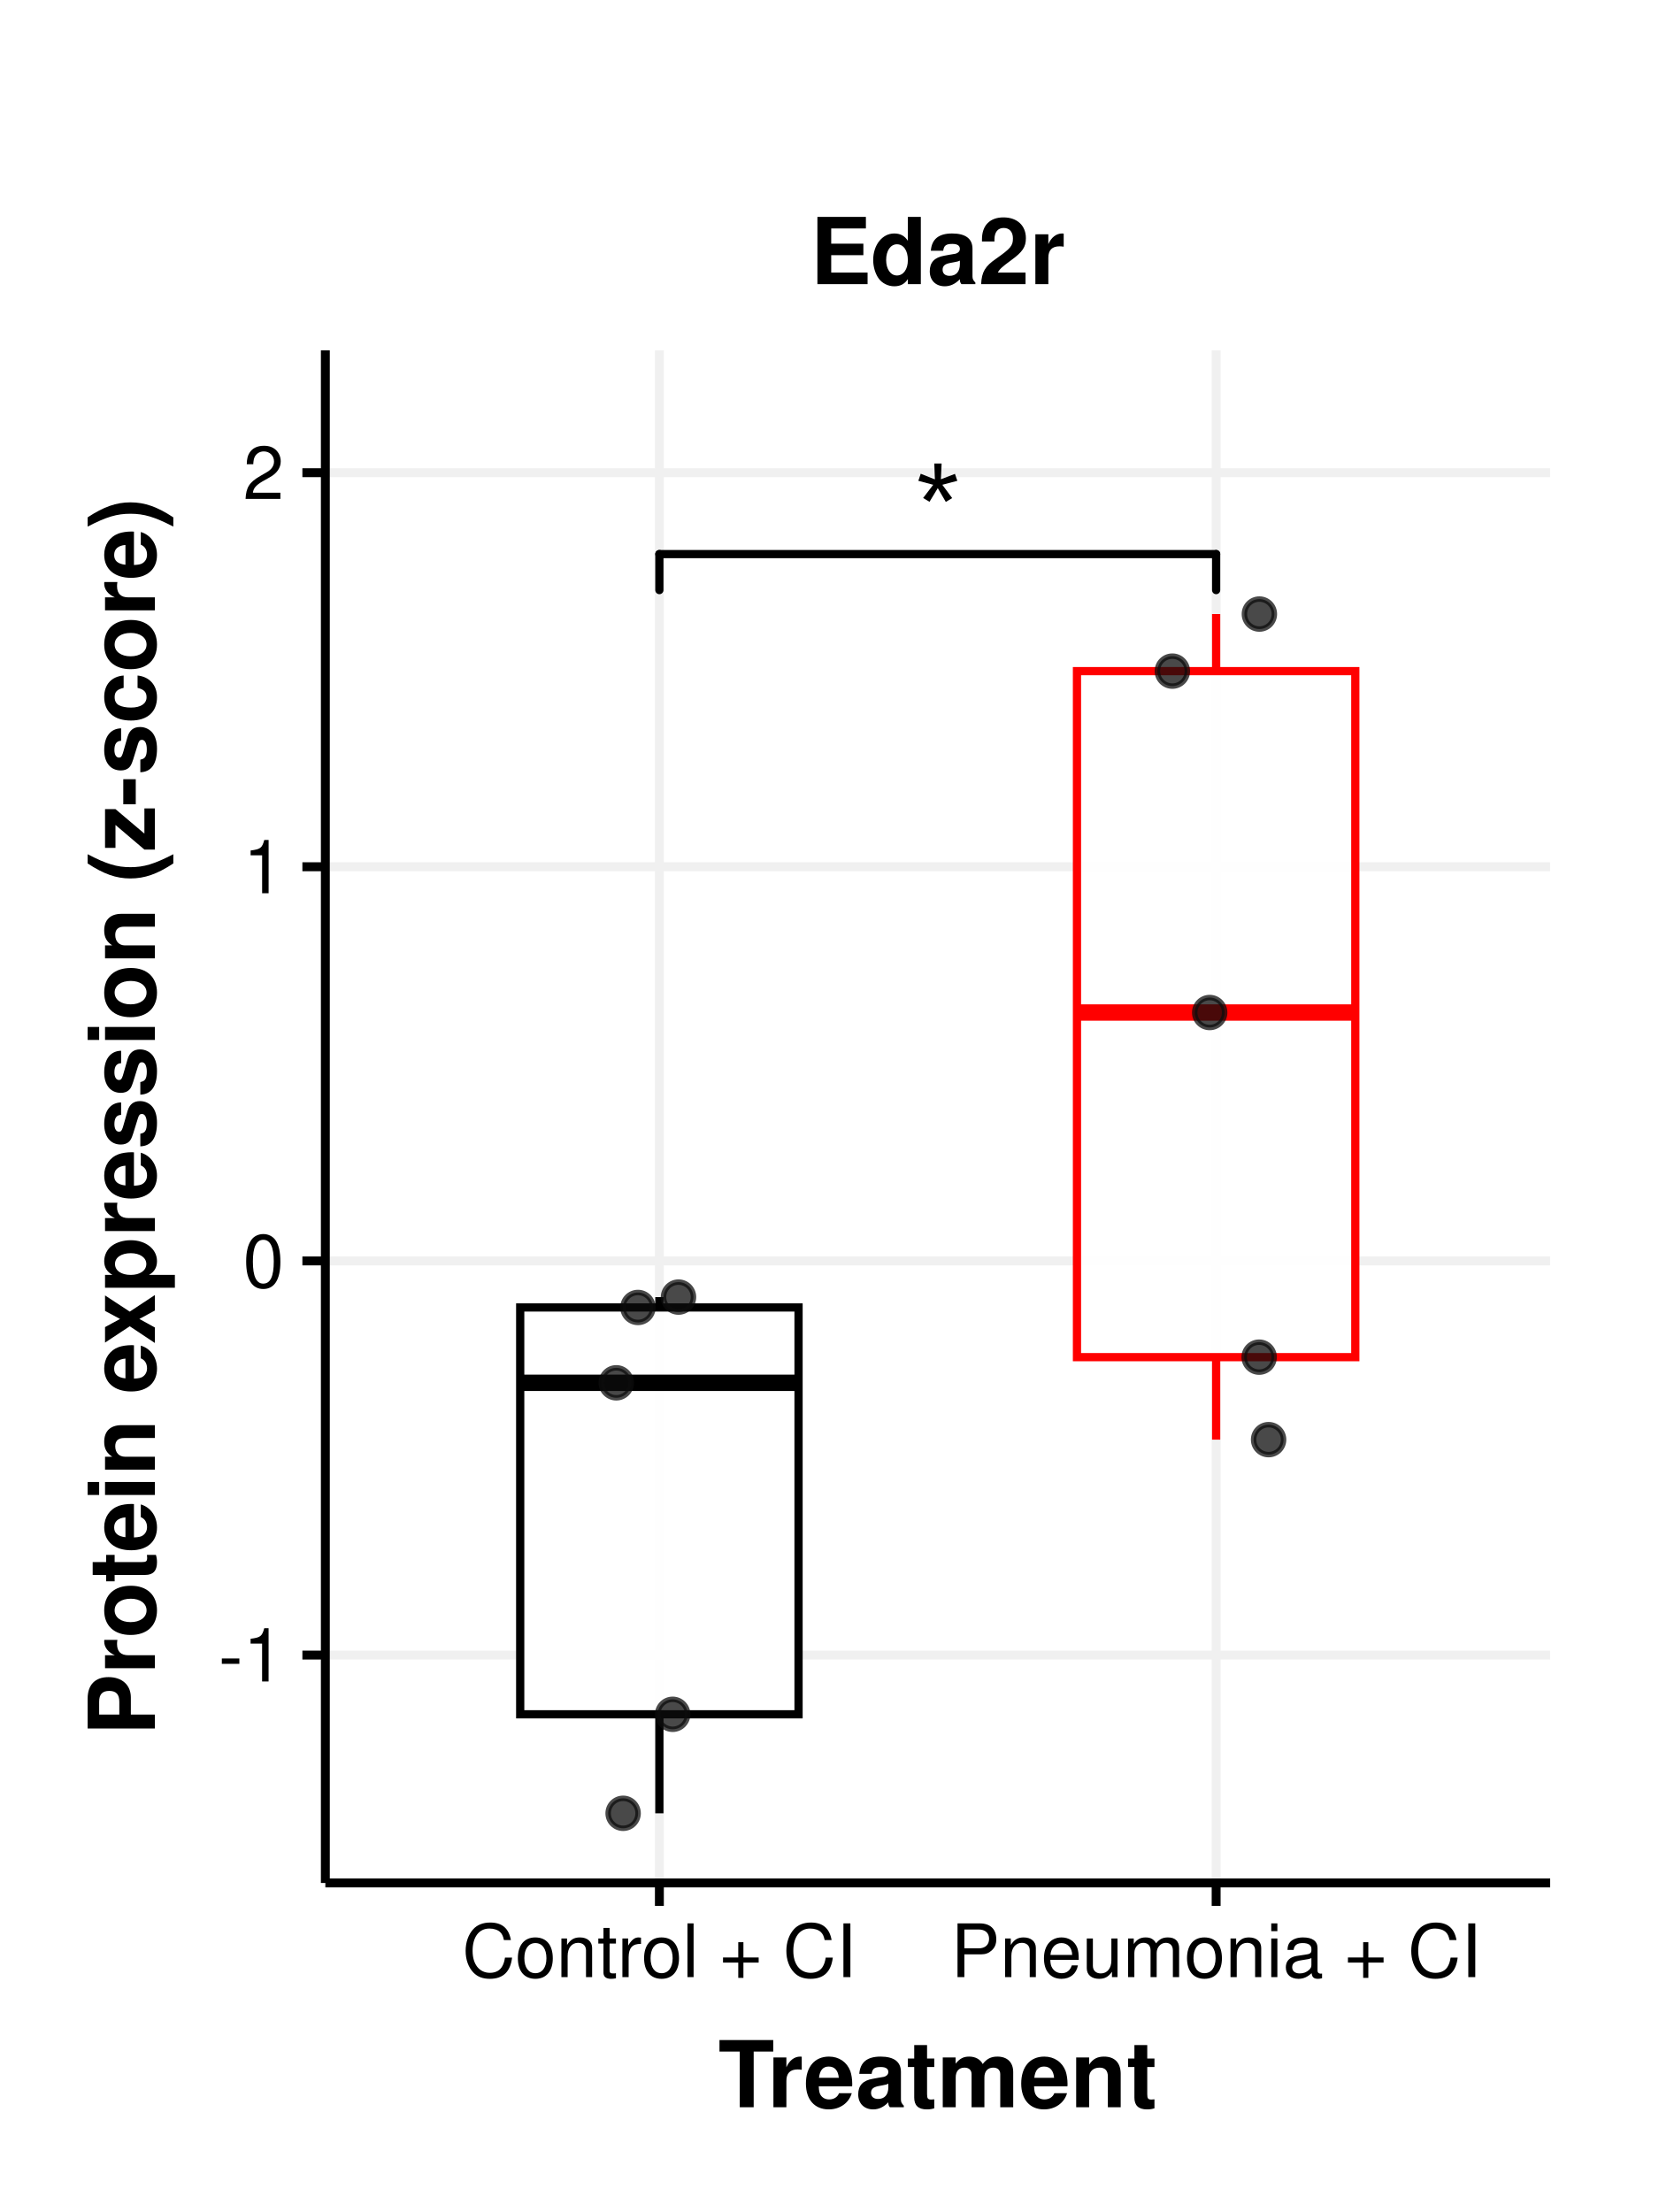
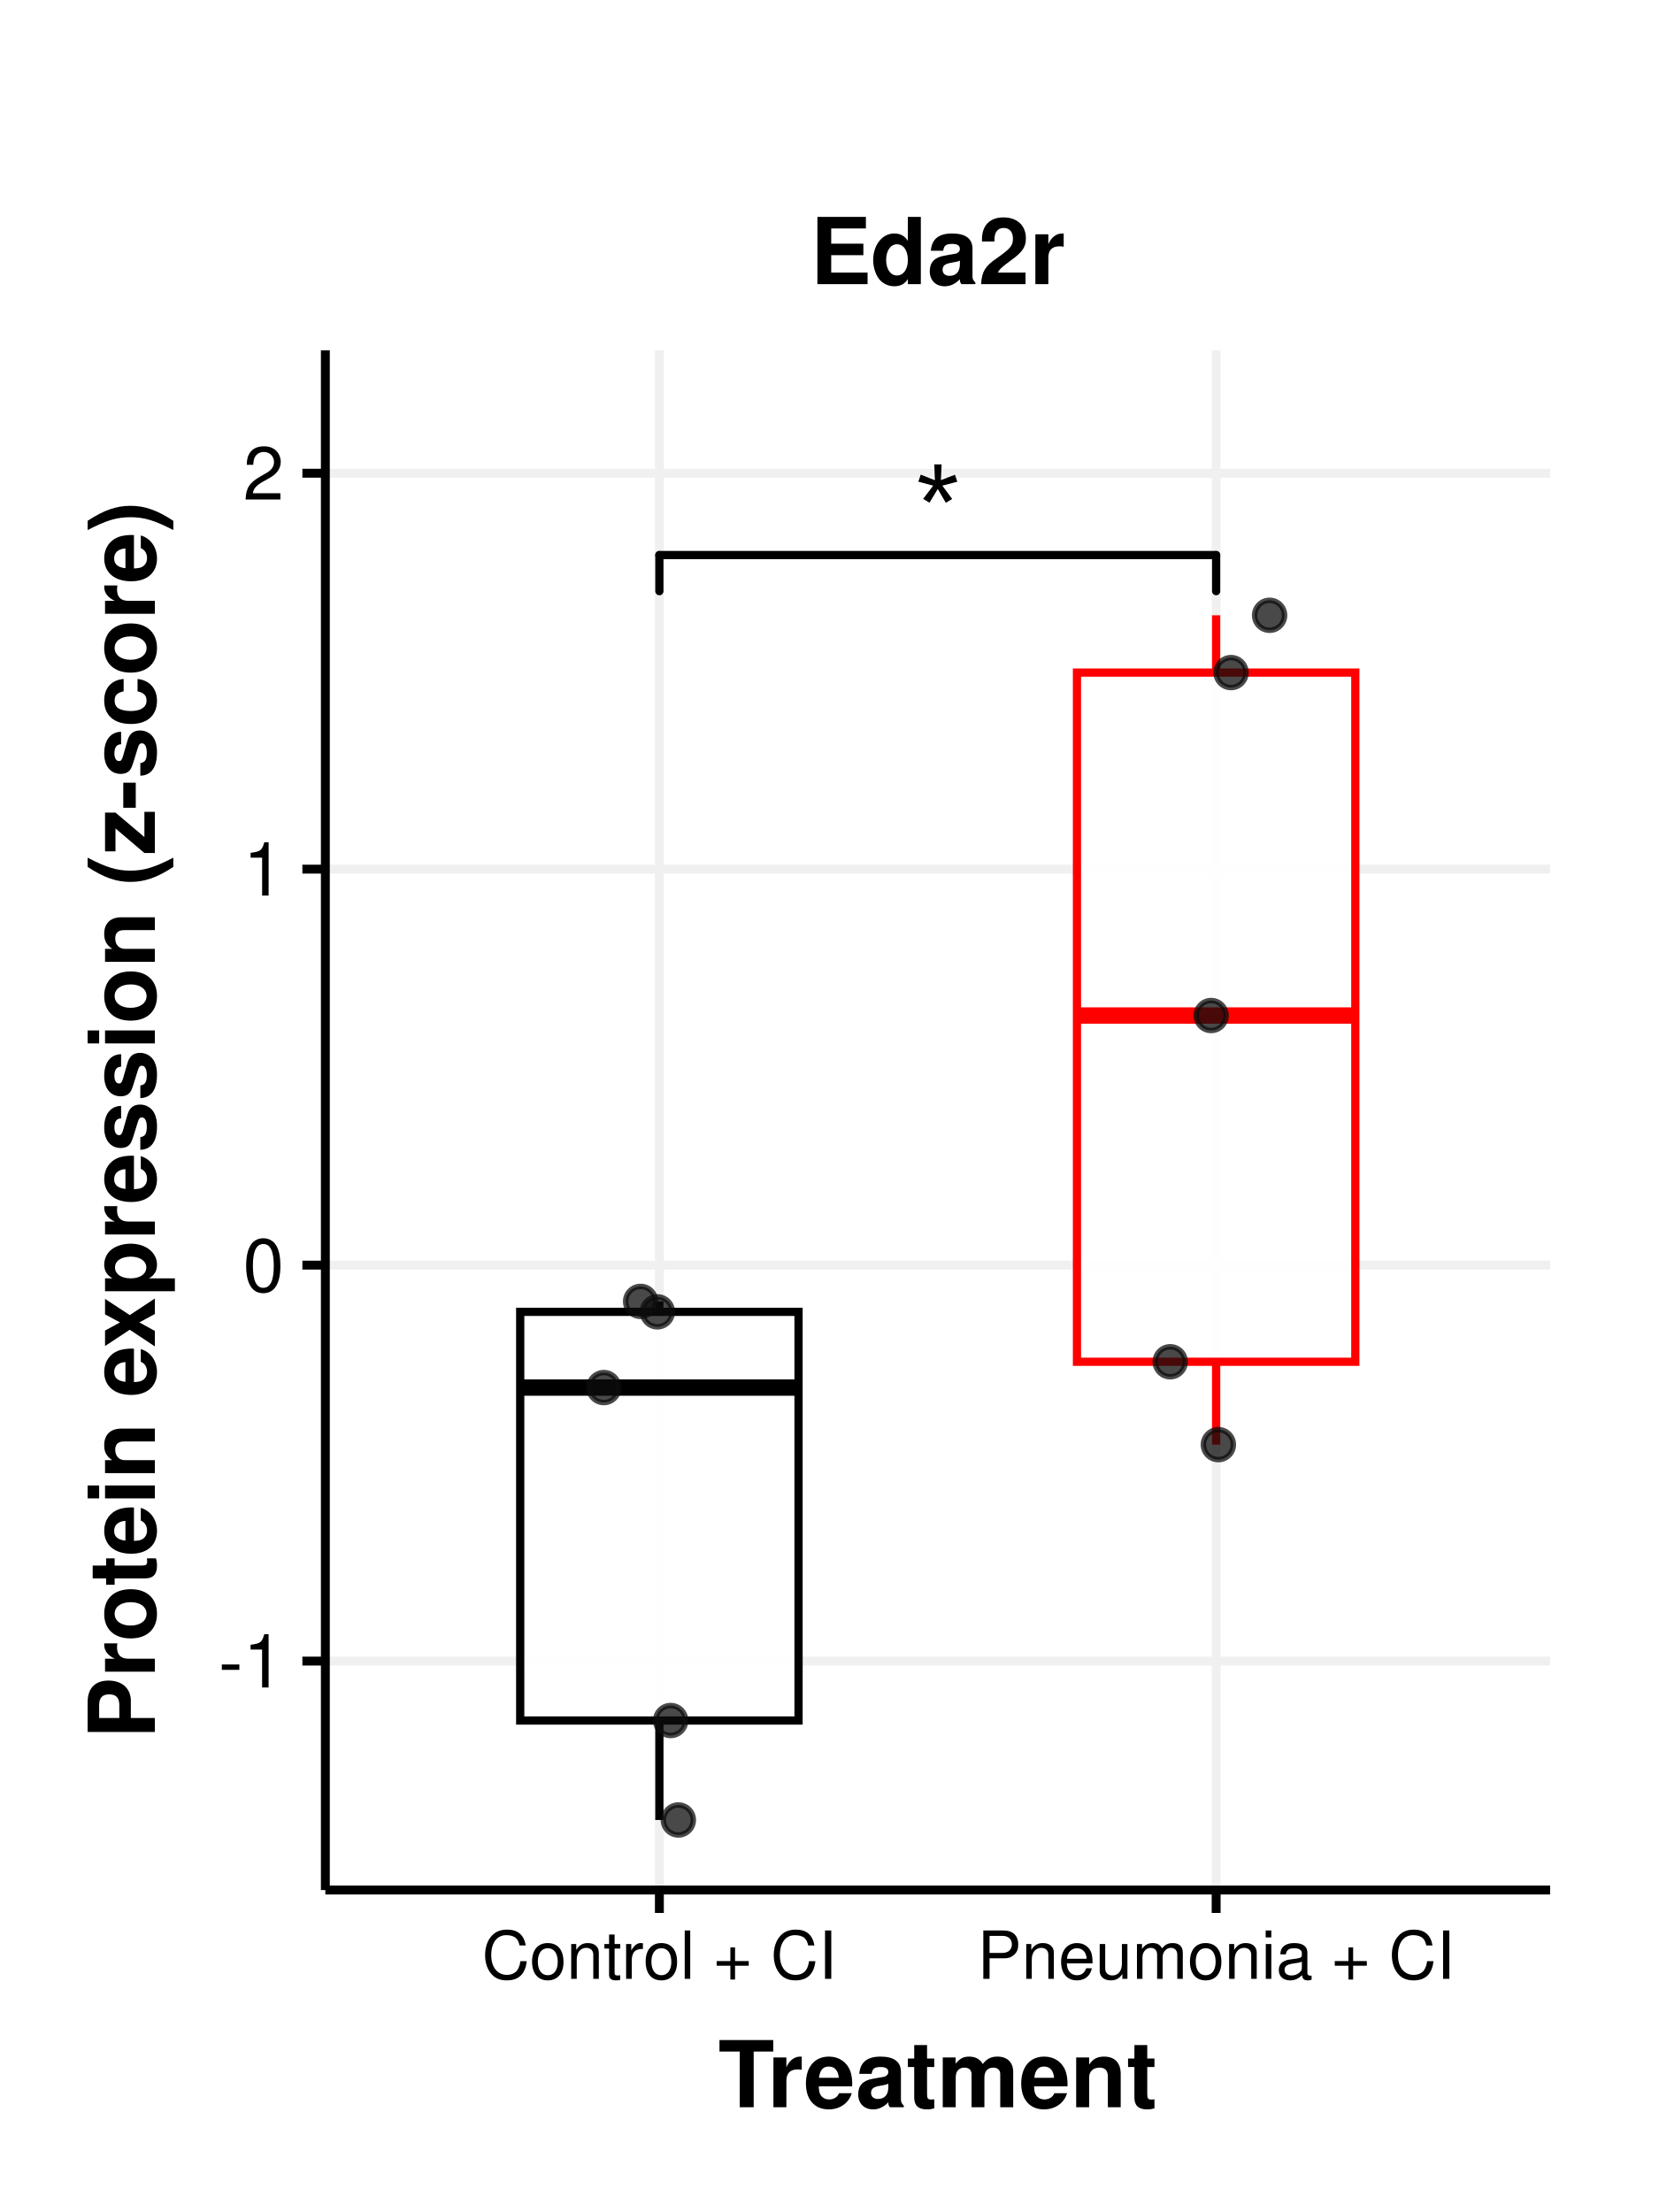
<svg xmlns="http://www.w3.org/2000/svg" class="svglite" width="216.00pt" height="288.00pt" viewBox="0 0 216.00 288.00">
  <defs>
    <style type="text/css">
    .svglite line, .svglite polyline, .svglite polygon, .svglite path, .svglite rect, .svglite circle {
      fill: none;
      stroke: #000000;
      stroke-linecap: round;
      stroke-linejoin: round;
      stroke-miterlimit: 10.00;
    }
    .svglite text {
      white-space: pre;
    }
  </style>
  </defs>
  <rect width="100%" height="100%" style="stroke: none; fill: #FFFFFF;" />
  <defs>
    <clipPath id="cpMC4wMHwyMTYuMDB8MC4wMHwyODguMDA=">
      <rect x="0.00" y="0.00" width="216.00" height="288.00" />
    </clipPath>
  </defs>
  <g clip-path="url(#cpMC4wMHwyMTYuMDB8MC4wMHwyODguMDA=)">
    <rect x="0.00" y="0.00" width="216.00" height="288.00" style="stroke-width: 1.16; stroke: none; fill: #FFFFFF;" />
  </g>
  <defs>
-     <clipPath id="cpNDIuMzZ8MjAxLjgzfDQ1LjYxfDI0NS4xNg==">
-       <rect x="42.36" y="45.61" width="159.46" height="199.55" />
+     <clipPath id="cpNDIuMzZ8MjAxLjgzfDQ1LjYxfDI0Ni4wOA==">
+       <rect x="42.36" y="45.61" width="159.46" height="200.46" />
    </clipPath>
  </defs>
-   <g clip-path="url(#cpNDIuMzZ8MjAxLjgzfDQ1LjYxfDI0NS4xNg==)">
-     <rect x="42.36" y="45.61" width="159.46" height="199.55" style="stroke-width: 1.16; stroke: none; fill: #FFFFFF;" />
-     <polyline points="42.36,215.49 201.83,215.49 " style="stroke-width: 1.16; stroke: #F0F0F0; stroke-linecap: butt;" />
-     <polyline points="42.36,164.17 201.83,164.17 " style="stroke-width: 1.16; stroke: #F0F0F0; stroke-linecap: butt;" />
-     <polyline points="42.36,112.85 201.83,112.85 " style="stroke-width: 1.16; stroke: #F0F0F0; stroke-linecap: butt;" />
-     <polyline points="42.36,61.54 201.83,61.54 " style="stroke-width: 1.16; stroke: #F0F0F0; stroke-linecap: butt;" />
-     <polyline points="85.85,245.16 85.85,45.61 " style="stroke-width: 1.16; stroke: #F0F0F0; stroke-linecap: butt;" />
-     <polyline points="158.34,245.16 158.34,45.61 " style="stroke-width: 1.16; stroke: #F0F0F0; stroke-linecap: butt;" />
-     <text x="122.10" y="70.15" text-anchor="middle" style="font-size: 14.23px; font-family: &quot;Arial&quot;;" textLength="5.54px" lengthAdjust="spacingAndGlyphs">*</text>
-     <line x1="85.85" y1="76.83" x2="85.85" y2="72.14" style="stroke-width: 1.07;" />
-     <line x1="85.85" y1="72.14" x2="158.34" y2="72.14" style="stroke-width: 1.07;" />
-     <line x1="158.34" y1="72.14" x2="158.34" y2="76.83" style="stroke-width: 1.07;" />
-     <line x1="85.85" y1="170.23" x2="85.85" y2="168.88" style="stroke-width: 1.07; stroke-linecap: butt;" />
-     <line x1="85.85" y1="223.20" x2="85.85" y2="236.09" style="stroke-width: 1.07; stroke-linecap: butt;" />
-     <polygon points="67.73,170.23 67.73,223.20 103.97,223.20 103.97,170.23 67.73,170.23 " style="stroke-width: 1.07; stroke-linecap: butt; stroke-linejoin: miter; fill: #FFFFFF; fill-opacity: 0.90;" />
-     <line x1="67.73" y1="180.04" x2="103.97" y2="180.04" style="stroke-width: 2.13; stroke-linecap: butt; stroke-linejoin: miter;" />
-     <line x1="158.34" y1="87.38" x2="158.34" y2="79.95" style="stroke-width: 1.07; stroke: #FF0000; stroke-linecap: butt;" />
-     <line x1="158.34" y1="176.70" x2="158.34" y2="187.44" style="stroke-width: 1.07; stroke: #FF0000; stroke-linecap: butt;" />
-     <polygon points="140.22,87.38 140.22,176.70 176.46,176.70 176.46,87.38 140.22,87.38 " style="stroke-width: 1.07; stroke: #FF0000; stroke-linecap: butt; stroke-linejoin: miter; fill: #FFFFFF; fill-opacity: 0.90;" />
-     <line x1="140.22" y1="131.83" x2="176.46" y2="131.83" style="stroke-width: 2.13; stroke: #FF0000; stroke-linecap: butt; stroke-linejoin: miter;" />
-     <circle cx="88.34" cy="168.88" r="1.95" style="stroke-width: 0.71; stroke: #0D0D0D; stroke-opacity: 0.75; fill: #0D0D0D; fill-opacity: 0.75;" />
-     <circle cx="87.58" cy="223.20" r="1.95" style="stroke-width: 0.71; stroke: #0D0D0D; stroke-opacity: 0.75; fill: #0D0D0D; fill-opacity: 0.75;" />
-     <circle cx="80.24" cy="180.04" r="1.95" style="stroke-width: 0.71; stroke: #0D0D0D; stroke-opacity: 0.75; fill: #0D0D0D; fill-opacity: 0.75;" />
-     <circle cx="83.06" cy="170.23" r="1.95" style="stroke-width: 0.71; stroke: #0D0D0D; stroke-opacity: 0.75; fill: #0D0D0D; fill-opacity: 0.75;" />
-     <circle cx="81.13" cy="236.09" r="1.95" style="stroke-width: 0.71; stroke: #0D0D0D; stroke-opacity: 0.75; fill: #0D0D0D; fill-opacity: 0.75;" />
-     <circle cx="163.97" cy="79.95" r="1.95" style="stroke-width: 0.71; stroke: #0D0D0D; stroke-opacity: 0.75; fill: #0D0D0D; fill-opacity: 0.75;" />
-     <circle cx="163.94" cy="176.70" r="1.95" style="stroke-width: 0.71; stroke: #0D0D0D; stroke-opacity: 0.75; fill: #0D0D0D; fill-opacity: 0.75;" />
-     <circle cx="165.17" cy="187.44" r="1.95" style="stroke-width: 0.71; stroke: #0D0D0D; stroke-opacity: 0.75; fill: #0D0D0D; fill-opacity: 0.75;" />
-     <circle cx="157.50" cy="131.83" r="1.95" style="stroke-width: 0.71; stroke: #0D0D0D; stroke-opacity: 0.75; fill: #0D0D0D; fill-opacity: 0.75;" />
-     <circle cx="152.64" cy="87.38" r="1.95" style="stroke-width: 0.71; stroke: #0D0D0D; stroke-opacity: 0.75; fill: #0D0D0D; fill-opacity: 0.75;" />
-     <rect x="42.36" y="45.61" width="159.46" height="199.55" style="stroke-width: 1.16; stroke: none;" />
+   <g clip-path="url(#cpNDIuMzZ8MjAxLjgzfDQ1LjYxfDI0Ni4wOA==)">
+     <rect x="42.36" y="45.61" width="159.46" height="200.46" style="stroke-width: 1.16; stroke: none; fill: #FFFFFF;" />
+     <polyline points="42.36,216.27 201.83,216.27 " style="stroke-width: 1.16; stroke: #F0F0F0; stroke-linecap: butt;" />
+     <polyline points="42.36,164.72 201.83,164.72 " style="stroke-width: 1.16; stroke: #F0F0F0; stroke-linecap: butt;" />
+     <polyline points="42.36,113.16 201.83,113.16 " style="stroke-width: 1.16; stroke: #F0F0F0; stroke-linecap: butt;" />
+     <polyline points="42.36,61.61 201.83,61.61 " style="stroke-width: 1.16; stroke: #F0F0F0; stroke-linecap: butt;" />
+     <polyline points="85.85,246.08 85.85,45.61 " style="stroke-width: 1.16; stroke: #F0F0F0; stroke-linecap: butt;" />
+     <polyline points="158.34,246.08 158.34,45.61 " style="stroke-width: 1.16; stroke: #F0F0F0; stroke-linecap: butt;" />
+     <text x="122.10" y="70.26" text-anchor="middle" style="font-size: 14.23px; font-family: &quot;Arial&quot;;" textLength="5.54px" lengthAdjust="spacingAndGlyphs">*</text>
+     <line x1="85.85" y1="76.97" x2="85.85" y2="72.27" style="stroke-width: 1.07;" />
+     <line x1="85.85" y1="72.27" x2="158.34" y2="72.27" style="stroke-width: 1.07;" />
+     <line x1="158.34" y1="72.27" x2="158.34" y2="76.97" style="stroke-width: 1.07;" />
+     <line x1="85.85" y1="170.80" x2="85.85" y2="169.44" style="stroke-width: 1.07; stroke-linecap: butt;" />
+     <line x1="85.85" y1="224.01" x2="85.85" y2="236.96" style="stroke-width: 1.07; stroke-linecap: butt;" />
+     <polygon points="67.73,170.80 67.73,224.01 103.97,224.01 103.97,170.80 67.73,170.80 " style="stroke-width: 1.07; stroke-linecap: butt; stroke-linejoin: miter; fill: #FFFFFF; fill-opacity: 0.90;" />
+     <line x1="67.73" y1="180.66" x2="103.97" y2="180.66" style="stroke-width: 2.13; stroke-linecap: butt; stroke-linejoin: miter;" />
+     <line x1="158.34" y1="87.57" x2="158.34" y2="80.11" style="stroke-width: 1.07; stroke: #FF0000; stroke-linecap: butt;" />
+     <line x1="158.34" y1="177.30" x2="158.34" y2="188.09" style="stroke-width: 1.07; stroke: #FF0000; stroke-linecap: butt;" />
+     <polygon points="140.22,87.57 140.22,177.30 176.46,177.30 176.46,87.57 140.22,87.57 " style="stroke-width: 1.07; stroke: #FF0000; stroke-linecap: butt; stroke-linejoin: miter; fill: #FFFFFF; fill-opacity: 0.90;" />
+     <line x1="140.22" y1="132.22" x2="176.46" y2="132.22" style="stroke-width: 2.13; stroke: #FF0000; stroke-linecap: butt; stroke-linejoin: miter;" />
+     <circle cx="83.41" cy="169.44" r="1.95" style="stroke-width: 0.71; stroke: #0D0D0D; stroke-opacity: 0.75; fill: #0D0D0D; fill-opacity: 0.75;" />
+     <circle cx="87.32" cy="224.01" r="1.95" style="stroke-width: 0.71; stroke: #0D0D0D; stroke-opacity: 0.75; fill: #0D0D0D; fill-opacity: 0.75;" />
+     <circle cx="78.62" cy="180.66" r="1.95" style="stroke-width: 0.71; stroke: #0D0D0D; stroke-opacity: 0.75; fill: #0D0D0D; fill-opacity: 0.75;" />
+     <circle cx="85.59" cy="170.80" r="1.95" style="stroke-width: 0.71; stroke: #0D0D0D; stroke-opacity: 0.75; fill: #0D0D0D; fill-opacity: 0.75;" />
+     <circle cx="88.32" cy="236.96" r="1.95" style="stroke-width: 0.71; stroke: #0D0D0D; stroke-opacity: 0.75; fill: #0D0D0D; fill-opacity: 0.75;" />
+     <circle cx="165.30" cy="80.11" r="1.95" style="stroke-width: 0.71; stroke: #0D0D0D; stroke-opacity: 0.75; fill: #0D0D0D; fill-opacity: 0.75;" />
+     <circle cx="152.36" cy="177.30" r="1.95" style="stroke-width: 0.71; stroke: #0D0D0D; stroke-opacity: 0.75; fill: #0D0D0D; fill-opacity: 0.75;" />
+     <circle cx="158.63" cy="188.09" r="1.95" style="stroke-width: 0.71; stroke: #0D0D0D; stroke-opacity: 0.75; fill: #0D0D0D; fill-opacity: 0.75;" />
+     <circle cx="157.69" cy="132.22" r="1.95" style="stroke-width: 0.71; stroke: #0D0D0D; stroke-opacity: 0.75; fill: #0D0D0D; fill-opacity: 0.75;" />
+     <circle cx="160.28" cy="87.57" r="1.95" style="stroke-width: 0.71; stroke: #0D0D0D; stroke-opacity: 0.75; fill: #0D0D0D; fill-opacity: 0.75;" />
+     <rect x="42.36" y="45.61" width="159.46" height="200.46" style="stroke-width: 1.16; stroke: none;" />
  </g>
  <g clip-path="url(#cpMC4wMHwyMTYuMDB8MC4wMHwyODguMDA=)">
-     <polyline points="42.36,245.16 42.36,45.61 " style="stroke-width: 1.16; stroke-linecap: butt;" />
-     <text x="36.98" y="218.93" text-anchor="end" style="font-size: 9.60px; font-family: &quot;Helvetica&quot;;" textLength="8.53px" lengthAdjust="spacingAndGlyphs">-1</text>
-     <text x="36.98" y="167.61" text-anchor="end" style="font-size: 9.60px; font-family: &quot;Helvetica&quot;;" textLength="5.34px" lengthAdjust="spacingAndGlyphs">0</text>
-     <text x="36.98" y="116.30" text-anchor="end" style="font-size: 9.60px; font-family: &quot;Helvetica&quot;;" textLength="5.34px" lengthAdjust="spacingAndGlyphs">1</text>
-     <text x="36.98" y="64.98" text-anchor="end" style="font-size: 9.60px; font-family: &quot;Helvetica&quot;;" textLength="5.34px" lengthAdjust="spacingAndGlyphs">2</text>
-     <polyline points="39.37,215.49 42.36,215.49 " style="stroke-width: 1.16; stroke-linecap: butt;" />
-     <polyline points="39.37,164.17 42.36,164.17 " style="stroke-width: 1.16; stroke-linecap: butt;" />
-     <polyline points="39.37,112.85 42.36,112.85 " style="stroke-width: 1.16; stroke-linecap: butt;" />
-     <polyline points="39.37,61.54 42.36,61.54 " style="stroke-width: 1.16; stroke-linecap: butt;" />
-     <polyline points="42.36,245.16 201.83,245.16 " style="stroke-width: 1.16; stroke-linecap: butt;" />
-     <polyline points="85.85,248.15 85.85,245.16 " style="stroke-width: 1.16; stroke-linecap: butt;" />
-     <polyline points="158.34,248.15 158.34,245.16 " style="stroke-width: 1.16; stroke-linecap: butt;" />
-     <text x="85.85" y="257.42" text-anchor="middle" style="font-size: 9.60px; font-family: &quot;Helvetica&quot;;" textLength="51.44px" lengthAdjust="spacingAndGlyphs">Control + CI</text>
-     <text x="158.34" y="257.42" text-anchor="middle" style="font-size: 9.60px; font-family: &quot;Helvetica&quot;;" textLength="69.06px" lengthAdjust="spacingAndGlyphs">Pneumonia + CI</text>
+     <polyline points="42.36,246.08 42.36,45.61 " style="stroke-width: 1.16; stroke-linecap: butt;" />
+     <text x="36.98" y="219.71" text-anchor="end" style="font-size: 9.60px; font-family: &quot;Helvetica&quot;;" textLength="8.53px" lengthAdjust="spacingAndGlyphs">-1</text>
+     <text x="36.98" y="168.16" text-anchor="end" style="font-size: 9.60px; font-family: &quot;Helvetica&quot;;" textLength="5.34px" lengthAdjust="spacingAndGlyphs">0</text>
+     <text x="36.98" y="116.60" text-anchor="end" style="font-size: 9.60px; font-family: &quot;Helvetica&quot;;" textLength="5.34px" lengthAdjust="spacingAndGlyphs">1</text>
+     <text x="36.98" y="65.05" text-anchor="end" style="font-size: 9.60px; font-family: &quot;Helvetica&quot;;" textLength="5.34px" lengthAdjust="spacingAndGlyphs">2</text>
+     <polyline points="39.37,216.27 42.36,216.27 " style="stroke-width: 1.16; stroke-linecap: butt;" />
+     <polyline points="39.37,164.72 42.36,164.72 " style="stroke-width: 1.16; stroke-linecap: butt;" />
+     <polyline points="39.37,113.16 42.36,113.16 " style="stroke-width: 1.16; stroke-linecap: butt;" />
+     <polyline points="39.37,61.61 42.36,61.61 " style="stroke-width: 1.16; stroke-linecap: butt;" />
+     <polyline points="42.36,246.08 201.83,246.08 " style="stroke-width: 1.16; stroke-linecap: butt;" />
+     <polyline points="85.85,249.06 85.85,246.08 " style="stroke-width: 1.16; stroke-linecap: butt;" />
+     <polyline points="158.34,249.06 158.34,246.08 " style="stroke-width: 1.16; stroke-linecap: butt;" />
+     <text x="85.85" y="257.64" text-anchor="middle" style="font-size: 8.64px; font-family: &quot;Helvetica&quot;;" textLength="46.26px" lengthAdjust="spacingAndGlyphs">Control + CI</text>
+     <text x="158.34" y="257.64" text-anchor="middle" style="font-size: 8.64px; font-family: &quot;Helvetica&quot;;" textLength="62.09px" lengthAdjust="spacingAndGlyphs">Pneumonia + CI</text>
    <text x="122.10" y="274.36" text-anchor="middle" style="font-size: 12.00px; font-weight: bold; font-family: &quot;Helvetica&quot;;" textLength="58.02px" lengthAdjust="spacingAndGlyphs">Treatment</text>
-     <text transform="translate(20.16,145.39) rotate(-90)" text-anchor="middle" style="font-size: 12.00px; font-weight: bold; font-family: &quot;Helvetica&quot;;" textLength="161.39px" lengthAdjust="spacingAndGlyphs">Protein expression (z-score)</text>
+     <text transform="translate(20.16,145.84) rotate(-90)" text-anchor="middle" style="font-size: 12.00px; font-weight: bold; font-family: &quot;Helvetica&quot;;" textLength="161.39px" lengthAdjust="spacingAndGlyphs">Protein expression (z-score)</text>
    <text x="122.10" y="36.99" text-anchor="middle" style="font-size: 12.00px; font-weight: bold; font-family: &quot;Helvetica&quot;;" textLength="33.36px" lengthAdjust="spacingAndGlyphs">Eda2r</text>
  </g>
</svg>
